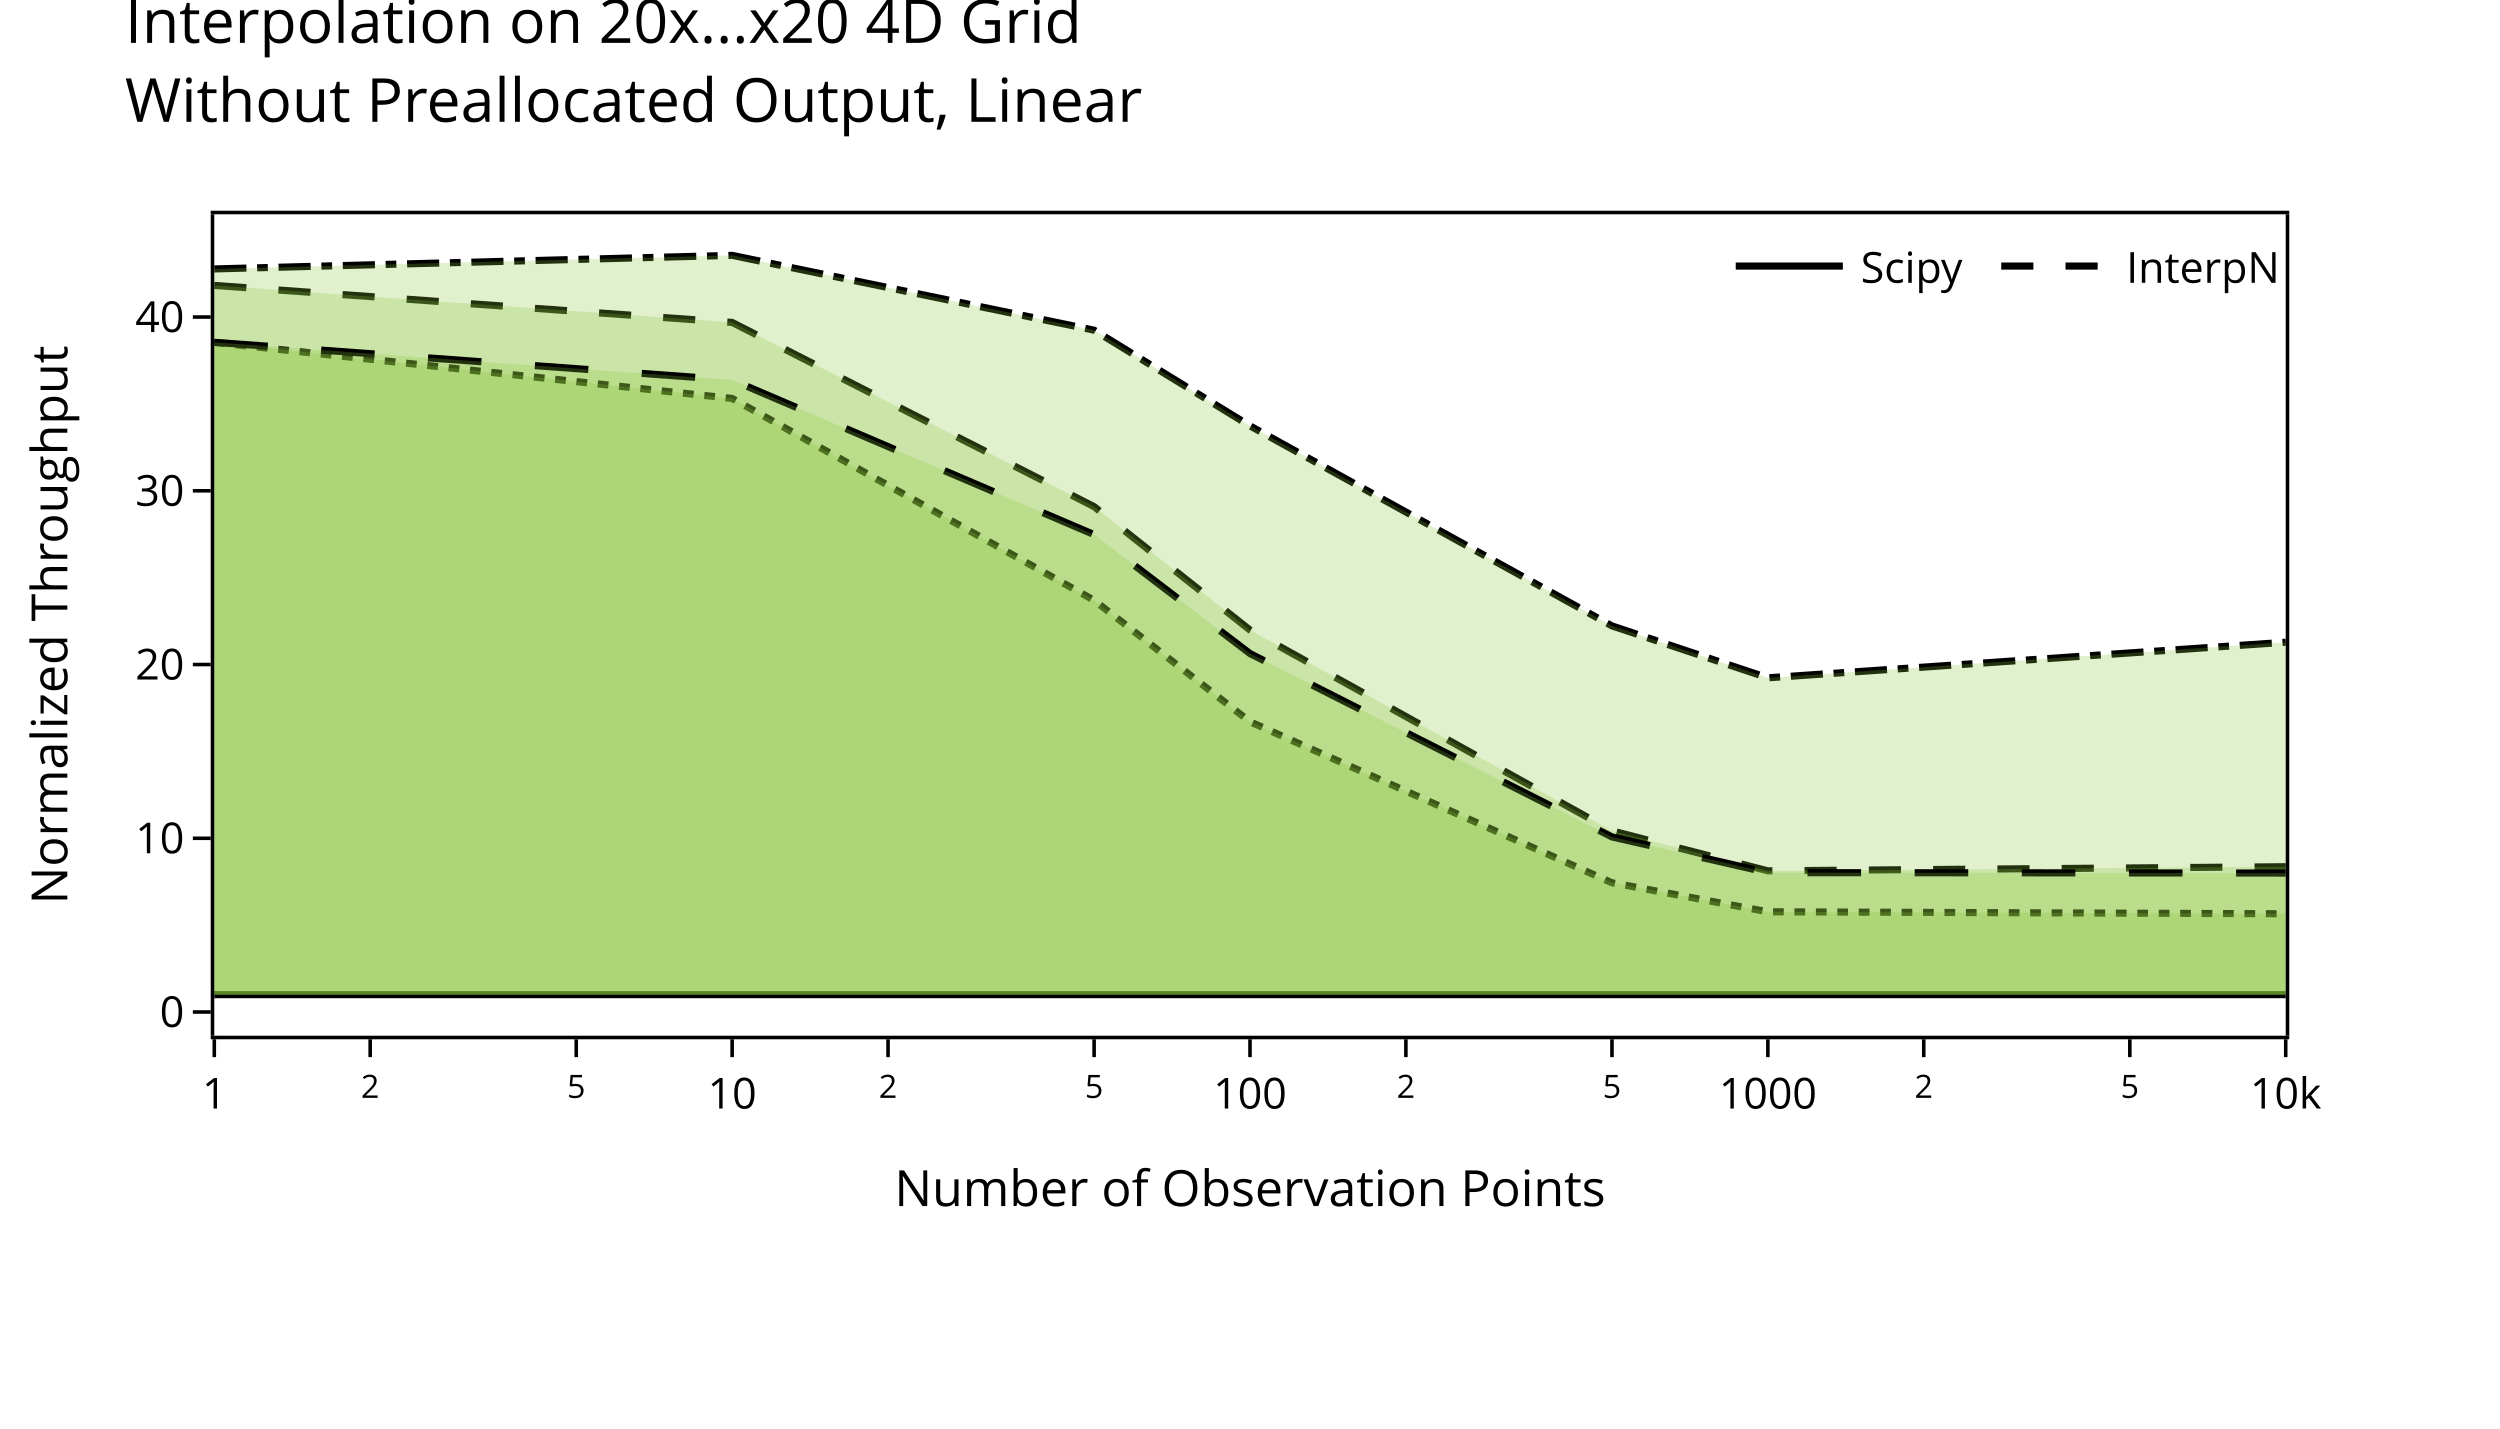
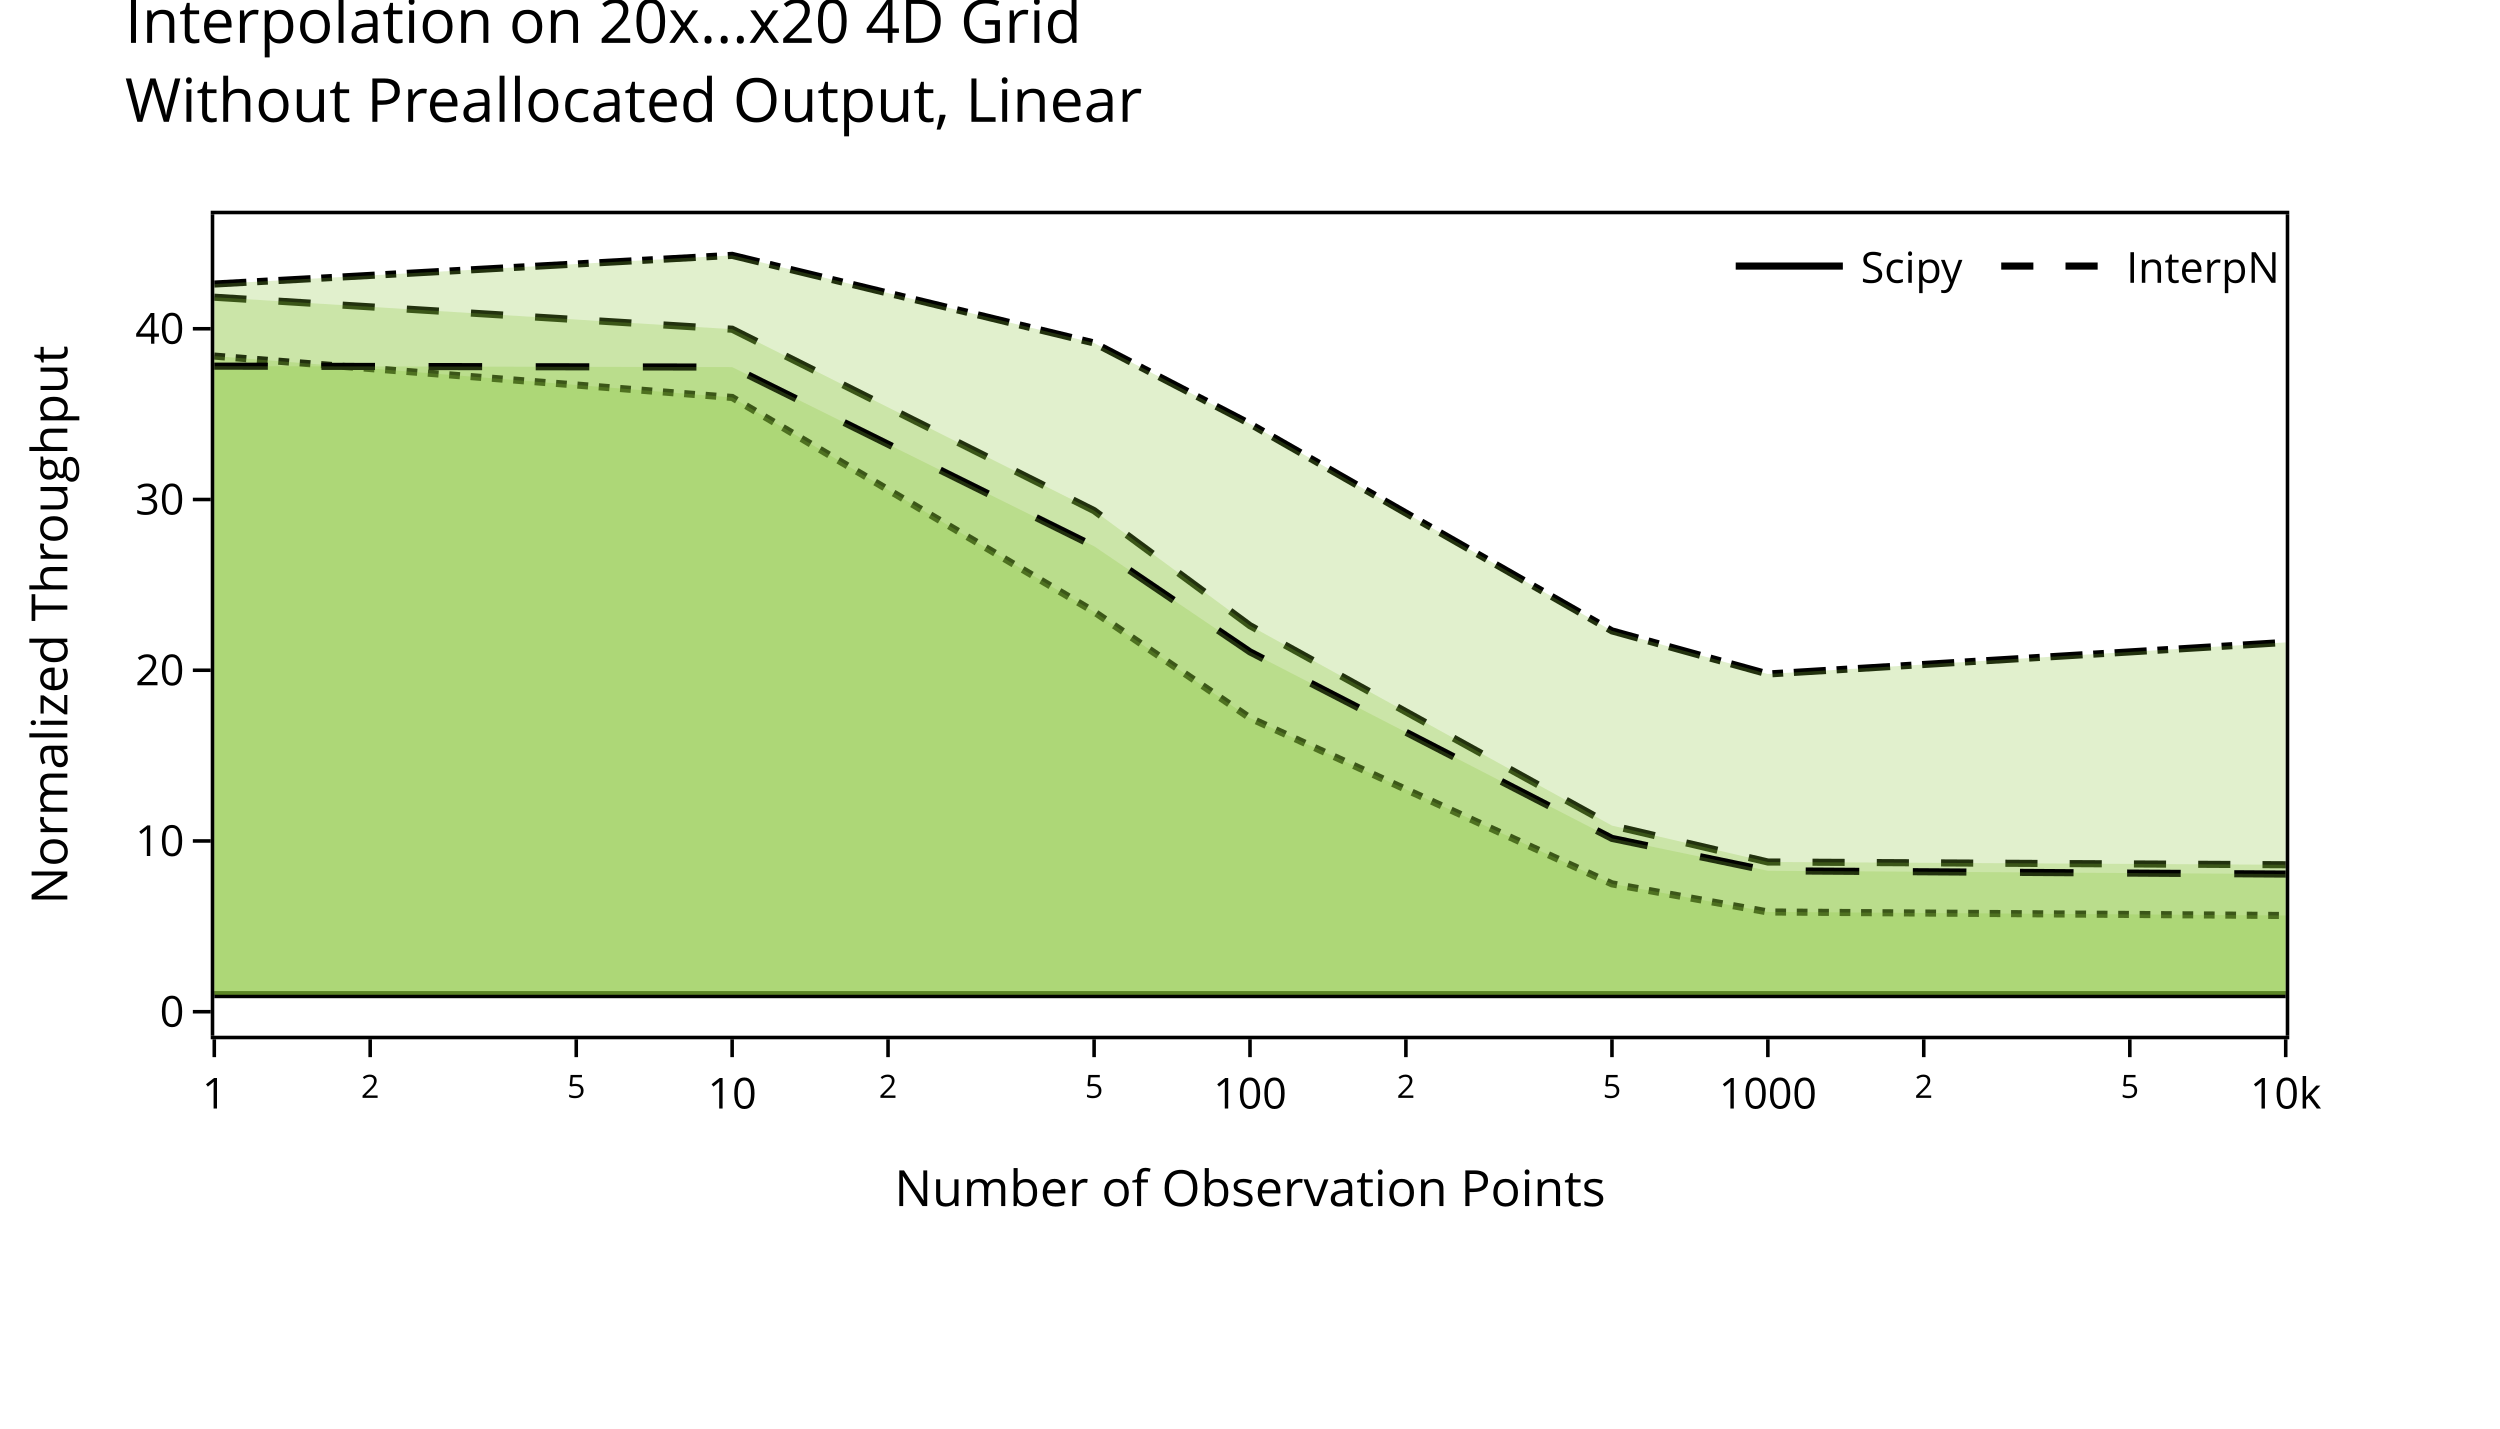
<svg xmlns="http://www.w3.org/2000/svg" class="main-svg" width="700" height="400" style="" viewBox="0 0 700 400">
  <rect x="0" y="0" width="700" height="400" style="fill: rgb(0, 0, 0); fill-opacity: 0;" />
-   <defs id="defs-a53847">
+   <defs id="defs-88a33c">
    <g class="clips">
-       <clipPath id="clipa53847xyplot" class="plotclip">
+       <clipPath id="clip88a33cxyplot" class="plotclip">
        <rect width="580" height="230" />
      </clipPath>
-       <clipPath class="axesclip" id="clipa53847x">
+       <clipPath class="axesclip" id="clip88a33cx">
        <rect x="60" y="0" width="580" height="400" />
      </clipPath>
-       <clipPath class="axesclip" id="clipa53847y">
+       <clipPath class="axesclip" id="clip88a33cy">
        <rect x="0" y="60" width="700" height="230" />
      </clipPath>
-       <clipPath class="axesclip" id="clipa53847xy">
+       <clipPath class="axesclip" id="clip88a33cxy">
        <rect x="60" y="60" width="580" height="230" />
      </clipPath>
    </g>
    <g class="gradients" />
    <g class="patterns" />
  </defs>
  <g class="bglayer">
    <rect class="bg" x="60" y="60" width="580" height="230" style="fill: rgb(0, 0, 0); fill-opacity: 0; stroke-width: 0;" />
  </g>
  <g class="layer-below">
    <g class="imagelayer" />
    <g class="shapelayer" />
  </g>
  <g class="cartesianlayer">
    <g class="subplot xy">
      <g class="layer-subplot">
        <g class="shapelayer" />
        <g class="imagelayer" />
      </g>
      <g class="minor-gridlayer">
        <g class="x" />
        <g class="y" />
      </g>
      <g class="gridlayer">
        <g class="x" />
        <g class="y" />
      </g>
      <g class="zerolinelayer" />
      <g class="layer-between">
        <g class="shapelayer" />
        <g class="imagelayer" />
      </g>
      <path class="xlines-below" />
      <path class="ylines-below" />
      <g class="overlines-below" />
      <g class="xaxislayer-below" />
      <g class="yaxislayer-below" />
      <g class="overaxes-below" />
      <g class="overplot">
-         <g class="xy" transform="translate(60,60)" clip-path="url(#clipa53847xyplot)">
+         <g class="xy" transform="translate(60,60)" clip-path="url(#clip88a33cxyplot)">
          <g class="scatterlayer mlayer">
-             <g class="trace scatter trace28c370" style="stroke-miterlimit: 2; opacity: 1;">
+             <g class="trace scatter trace1ba18f" style="stroke-miterlimit: 2; opacity: 1;">
              <g class="fills" />
              <g class="errorbars" />
              <g class="lines">
                <path class="js-line" d="M0,218.5L580,218.5" style="vector-effect: none; fill: none; stroke: rgb(0, 0, 0); stroke-opacity: 1; stroke-width: 2px; opacity: 1;" />
              </g>
              <g class="points" />
              <g class="text" />
            </g>
-             <g class="trace scatter tracedd9b68" style="stroke-miterlimit: 2; opacity: 1;">
-               <g class="fills" />
-               <g class="errorbars" />
-               <g class="lines">
-                 <path class="js-line" d="M0,19.92L145,30.28L246.35,81.86L290,116.41L391.35,172.65L435,183.83L580,182.68" style="vector-effect: none; fill: none; stroke: rgb(0, 0, 0); stroke-opacity: 1; stroke-dasharray: 9px, 9px; stroke-width: 2px; opacity: 1;" />
-               </g>
-               <g class="points" />
-               <g class="text" />
-             </g>
-             <g class="trace scatter trace154c6e" style="stroke-miterlimit: 2; opacity: 1;">
+             <g class="trace scatter tracee0e090" style="stroke-miterlimit: 2; opacity: 1;">
+               <g class="fills" />
+               <g class="errorbars" />
+               <g class="lines">
+                 <path class="js-line" d="M0,23.22L145,32.18L246.35,82.98L290,115.2L391.35,171.17L435,181.36L580,182.13" style="vector-effect: none; fill: none; stroke: rgb(0, 0, 0); stroke-opacity: 1; stroke-dasharray: 9px, 9px; stroke-width: 2px; opacity: 1;" />
+               </g>
+               <g class="points" />
+               <g class="text" />
+             </g>
+             <g class="trace scatter trace5fdc69" style="stroke-miterlimit: 2; opacity: 1;">
              <g class="fills">
                <g>
-                   <path class="js-fill" d="M0,19.92L145,30.28L246.35,81.86L290,116.41L391.35,172.65L435,183.83L580,182.68L580,218.5L435,218.5L0,218.5Z" style="fill: rgb(139, 196, 59); fill-opacity: 0.25; stroke-width: 0;" />
+                   <path class="js-fill" d="M0,23.22L145,32.18L246.35,82.98L290,115.2L391.35,171.17L435,181.36L580,182.13L580,218.5L435,218.5L0,218.5Z" style="fill: rgb(139, 196, 59); fill-opacity: 0.25; stroke-width: 0;" />
                </g>
              </g>
              <g class="errorbars" />
              <g class="lines">
-                 <path class="js-line" d="M0,19.92L145,30.28L246.35,81.86L290,116.41L391.35,172.65L435,183.83L580,182.68L580,218.5L435,218.5L0,218.5" style="vector-effect: none; fill: none; stroke: rgb(0, 204, 150); stroke-opacity: 1; stroke-width: 0px; opacity: 1;" />
-               </g>
-               <g class="points" />
-               <g class="text" />
-             </g>
-             <g class="trace scatter trace356e90" style="stroke-miterlimit: 2; opacity: 1;">
-               <g class="fills" />
-               <g class="errorbars" />
-               <g class="lines">
-                 <path class="js-line" d="M0,35.87L145,51.57L246.35,108.09L290,142.1L391.35,187.17L435,195.3L580,195.86" style="vector-effect: none; fill: none; stroke: rgb(0, 0, 0); stroke-opacity: 1; stroke-dasharray: 3px, 3px; stroke-width: 2px; opacity: 1;" />
-               </g>
-               <g class="points" />
-               <g class="text" />
-             </g>
-             <g class="trace scatter trace24ea4b" style="stroke-miterlimit: 2; opacity: 1;">
+                 <path class="js-line" d="M0,23.22L145,32.18L246.35,82.98L290,115.2L391.35,171.17L435,181.36L580,182.13L580,218.5L435,218.5L0,218.5" style="vector-effect: none; fill: none; stroke: rgb(0, 204, 150); stroke-opacity: 1; stroke-width: 0px; opacity: 1;" />
+               </g>
+               <g class="points" />
+               <g class="text" />
+             </g>
+             <g class="trace scatter trace5482e6" style="stroke-miterlimit: 2; opacity: 1;">
+               <g class="fills" />
+               <g class="errorbars" />
+               <g class="lines">
+                 <path class="js-line" d="M0,39.7L145,51.29L246.35,111.3L290,141.04L391.35,187.48L435,195.35L580,196.34" style="vector-effect: none; fill: none; stroke: rgb(0, 0, 0); stroke-opacity: 1; stroke-dasharray: 3px, 3px; stroke-width: 2px; opacity: 1;" />
+               </g>
+               <g class="points" />
+               <g class="text" />
+             </g>
+             <g class="trace scatter trace204510" style="stroke-miterlimit: 2; opacity: 1;">
              <g class="fills">
                <g>
-                   <path class="js-fill" d="M0,35.87L145,51.57L246.35,108.09L290,142.1L391.35,187.17L435,195.3L580,195.86L580,218.5L435,218.5L0,218.5Z" style="fill: rgb(139, 196, 59); fill-opacity: 0.25; stroke-width: 0;" />
+                   <path class="js-fill" d="M0,39.7L145,51.29L246.35,111.3L290,141.04L391.35,187.48L435,195.35L580,196.34L580,218.5L435,218.5L0,218.5Z" style="fill: rgb(139, 196, 59); fill-opacity: 0.25; stroke-width: 0;" />
                </g>
              </g>
              <g class="errorbars" />
              <g class="lines">
-                 <path class="js-line" d="M0,35.87L145,51.57L246.35,108.09L290,142.1L391.35,187.17L435,195.3L580,195.86L580,218.5L435,218.5L0,218.5" style="vector-effect: none; fill: none; stroke: rgb(255, 161, 90); stroke-opacity: 1; stroke-width: 0px; opacity: 1;" />
-               </g>
-               <g class="points" />
-               <g class="text" />
-             </g>
-             <g class="trace scatter trace07f73f" style="stroke-miterlimit: 2; opacity: 1;">
-               <g class="fills" />
-               <g class="errorbars" />
-               <g class="lines">
-                 <path class="js-line" d="M0,15.3L145,11.5L246.35,32.45L290,59.25L391.35,115.25L435,129.79L580,119.82" style="vector-effect: none; fill: none; stroke: rgb(0, 0, 0); stroke-opacity: 1; stroke-dasharray: 9px, 3px, 3px, 3px; stroke-width: 2px; opacity: 1;" />
-               </g>
-               <g class="points" />
-               <g class="text" />
-             </g>
-             <g class="trace scatter trace03aacb" style="stroke-miterlimit: 2; opacity: 1;">
+                 <path class="js-line" d="M0,39.7L145,51.29L246.35,111.3L290,141.04L391.35,187.48L435,195.35L580,196.34L580,218.5L435,218.5L0,218.5" style="vector-effect: none; fill: none; stroke: rgb(255, 161, 90); stroke-opacity: 1; stroke-width: 0px; opacity: 1;" />
+               </g>
+               <g class="points" />
+               <g class="text" />
+             </g>
+             <g class="trace scatter trace5d2308" style="stroke-miterlimit: 2; opacity: 1;">
+               <g class="fills" />
+               <g class="errorbars" />
+               <g class="lines">
+                 <path class="js-line" d="M0,19.53L145,11.5L246.35,36.04L290,58.68L391.35,116.65L435,128.72L580,119.87" style="vector-effect: none; fill: none; stroke: rgb(0, 0, 0); stroke-opacity: 1; stroke-dasharray: 9px, 3px, 3px, 3px; stroke-width: 2px; opacity: 1;" />
+               </g>
+               <g class="points" />
+               <g class="text" />
+             </g>
+             <g class="trace scatter traceed3ed0" style="stroke-miterlimit: 2; opacity: 1;">
              <g class="fills">
                <g>
-                   <path class="js-fill" d="M0,15.3L145,11.5L246.35,32.45L290,59.25L391.35,115.25L435,129.79L580,119.82L580,218.5L435,218.5L0,218.5Z" style="fill: rgb(139, 196, 59); fill-opacity: 0.25; stroke-width: 0;" />
+                   <path class="js-fill" d="M0,19.53L145,11.5L246.35,36.04L290,58.68L391.35,116.65L435,128.72L580,119.87L580,218.5L435,218.5L0,218.5Z" style="fill: rgb(139, 196, 59); fill-opacity: 0.25; stroke-width: 0;" />
                </g>
              </g>
              <g class="errorbars" />
              <g class="lines">
-                 <path class="js-line" d="M0,15.3L145,11.5L246.35,32.45L290,59.25L391.35,115.25L435,129.79L580,119.82L580,218.5L435,218.5L0,218.5" style="vector-effect: none; fill: none; stroke: rgb(255, 102, 146); stroke-opacity: 1; stroke-width: 0px; opacity: 1;" />
-               </g>
-               <g class="points" />
-               <g class="text" />
-             </g>
-             <g class="trace scatter tracebc646c" style="stroke-miterlimit: 2; opacity: 1;">
-               <g class="fills" />
-               <g class="errorbars" />
-               <g class="lines">
-                 <path class="js-line" d="M0,35.85L145,46.4L246.35,89.69L290,123L391.35,174.34L435,184.34L580,184.46" style="vector-effect: none; fill: none; stroke: rgb(0, 0, 0); stroke-opacity: 1; stroke-dasharray: 15px, 15px; stroke-width: 2px; opacity: 1;" />
-               </g>
-               <g class="points" />
-               <g class="text" />
-             </g>
-             <g class="trace scatter trace0536f7" style="stroke-miterlimit: 2; opacity: 1;">
+                 <path class="js-line" d="M0,19.53L145,11.5L246.35,36.04L290,58.68L391.35,116.65L435,128.72L580,119.87L580,218.5L435,218.5L0,218.5" style="vector-effect: none; fill: none; stroke: rgb(255, 102, 146); stroke-opacity: 1; stroke-width: 0px; opacity: 1;" />
+               </g>
+               <g class="points" />
+               <g class="text" />
+             </g>
+             <g class="trace scatter tracee99a43" style="stroke-miterlimit: 2; opacity: 1;">
+               <g class="fills" />
+               <g class="errorbars" />
+               <g class="lines">
+                 <path class="js-line" d="M0,42.52L145,42.79L246.35,92.96L290,122.53L391.35,174.75L435,183.82L580,184.74" style="vector-effect: none; fill: none; stroke: rgb(0, 0, 0); stroke-opacity: 1; stroke-dasharray: 15px, 15px; stroke-width: 2px; opacity: 1;" />
+               </g>
+               <g class="points" />
+               <g class="text" />
+             </g>
+             <g class="trace scatter trace71280d" style="stroke-miterlimit: 2; opacity: 1;">
              <g class="fills">
                <g>
-                   <path class="js-fill" d="M0,35.85L145,46.4L246.35,89.69L290,123L391.35,174.34L435,184.34L580,184.46L580,218.5L435,218.5L0,218.5Z" style="fill: rgb(139, 196, 59); fill-opacity: 0.25; stroke-width: 0;" />
+                   <path class="js-fill" d="M0,42.52L145,42.79L246.35,92.96L290,122.53L391.35,174.75L435,183.82L580,184.74L580,218.5L435,218.5L0,218.5Z" style="fill: rgb(139, 196, 59); fill-opacity: 0.25; stroke-width: 0;" />
                </g>
              </g>
              <g class="errorbars" />
              <g class="lines">
-                 <path class="js-line" d="M0,35.85L145,46.4L246.35,89.69L290,123L391.35,174.34L435,184.34L580,184.46L580,218.5L435,218.5L0,218.5" style="vector-effect: none; fill: none; stroke: rgb(255, 151, 255); stroke-opacity: 1; stroke-width: 0px; opacity: 1;" />
+                 <path class="js-line" d="M0,42.52L145,42.79L246.35,92.96L290,122.53L391.35,174.75L435,183.82L580,184.74L580,218.5L435,218.5L0,218.5" style="vector-effect: none; fill: none; stroke: rgb(255, 151, 255); stroke-opacity: 1; stroke-width: 0px; opacity: 1;" />
              </g>
              <g class="points" />
              <g class="text" />
            </g>
          </g>
        </g>
      </g>
      <path class="xlines-above crisp" d="M59,290.5H641M59,59.5H641" style="fill: none; stroke-width: 1px; stroke: rgb(0, 0, 0); stroke-opacity: 1;" />
      <path class="ylines-above crisp" d="M59.5,60V290M640.5,60V290" style="fill: none; stroke-width: 1px; stroke: rgb(0, 0, 0); stroke-opacity: 1;" />
      <g class="overlines-above" />
      <g class="xaxislayer-above">
        <path class="xtick ticks crisp" d="M0,291v5" transform="translate(60,0)" style="stroke: rgb(0, 0, 0); stroke-opacity: 1; stroke-width: 1px;" />
        <path class="xtick ticks crisp" d="M0,291v5" transform="translate(103.65,0)" style="stroke: rgb(0, 0, 0); stroke-opacity: 1; stroke-width: 1px;" />
        <path class="xtick ticks crisp" d="M0,291v5" transform="translate(161.35,0)" style="stroke: rgb(0, 0, 0); stroke-opacity: 1; stroke-width: 1px;" />
        <path class="xtick ticks crisp" d="M0,291v5" transform="translate(205,0)" style="stroke: rgb(0, 0, 0); stroke-opacity: 1; stroke-width: 1px;" />
        <path class="xtick ticks crisp" d="M0,291v5" transform="translate(248.65,0)" style="stroke: rgb(0, 0, 0); stroke-opacity: 1; stroke-width: 1px;" />
        <path class="xtick ticks crisp" d="M0,291v5" transform="translate(306.35,0)" style="stroke: rgb(0, 0, 0); stroke-opacity: 1; stroke-width: 1px;" />
        <path class="xtick ticks crisp" d="M0,291v5" transform="translate(350,0)" style="stroke: rgb(0, 0, 0); stroke-opacity: 1; stroke-width: 1px;" />
        <path class="xtick ticks crisp" d="M0,291v5" transform="translate(393.65,0)" style="stroke: rgb(0, 0, 0); stroke-opacity: 1; stroke-width: 1px;" />
        <path class="xtick ticks crisp" d="M0,291v5" transform="translate(451.35,0)" style="stroke: rgb(0, 0, 0); stroke-opacity: 1; stroke-width: 1px;" />
        <path class="xtick ticks crisp" d="M0,291v5" transform="translate(495,0)" style="stroke: rgb(0, 0, 0); stroke-opacity: 1; stroke-width: 1px;" />
        <path class="xtick ticks crisp" d="M0,291v5" transform="translate(538.65,0)" style="stroke: rgb(0, 0, 0); stroke-opacity: 1; stroke-width: 1px;" />
        <path class="xtick ticks crisp" d="M0,291v5" transform="translate(596.35,0)" style="stroke: rgb(0, 0, 0); stroke-opacity: 1; stroke-width: 1px;" />
        <path class="xtick ticks crisp" d="M0,291v5" transform="translate(640,0)" style="stroke: rgb(0, 0, 0); stroke-opacity: 1; stroke-width: 1px;" />
        <g class="xtick">
          <text text-anchor="middle" x="0" y="310.4" transform="translate(60,0)" style="font-family: 'Open Sans', verdana, arial, sans-serif; font-size: 12px; fill: rgb(0, 0, 0); fill-opacity: 1; white-space: pre; opacity: 1;">1</text>
        </g>
        <g class="xtick">
          <text text-anchor="middle" x="0" y="307.4" style="font-family: 'Open Sans', verdana, arial, sans-serif; font-size: 9px; fill: rgb(0, 0, 0); fill-opacity: 1; white-space: pre; opacity: 1;" transform="translate(103.65,0)">2</text>
        </g>
        <g class="xtick">
          <text text-anchor="middle" x="0" y="307.4" style="font-family: 'Open Sans', verdana, arial, sans-serif; font-size: 9px; fill: rgb(0, 0, 0); fill-opacity: 1; white-space: pre; opacity: 1;" transform="translate(161.35,0)">5</text>
        </g>
        <g class="xtick">
          <text text-anchor="middle" x="0" y="310.4" style="font-family: 'Open Sans', verdana, arial, sans-serif; font-size: 12px; fill: rgb(0, 0, 0); fill-opacity: 1; white-space: pre; opacity: 1;" transform="translate(205,0)">10</text>
        </g>
        <g class="xtick">
          <text text-anchor="middle" x="0" y="307.4" style="font-family: 'Open Sans', verdana, arial, sans-serif; font-size: 9px; fill: rgb(0, 0, 0); fill-opacity: 1; white-space: pre; opacity: 1;" transform="translate(248.65,0)">2</text>
        </g>
        <g class="xtick">
          <text text-anchor="middle" x="0" y="307.4" style="font-family: 'Open Sans', verdana, arial, sans-serif; font-size: 9px; fill: rgb(0, 0, 0); fill-opacity: 1; white-space: pre; opacity: 1;" transform="translate(306.35,0)">5</text>
        </g>
        <g class="xtick">
          <text text-anchor="middle" x="0" y="310.4" style="font-family: 'Open Sans', verdana, arial, sans-serif; font-size: 12px; fill: rgb(0, 0, 0); fill-opacity: 1; white-space: pre; opacity: 1;" transform="translate(350,0)">100</text>
        </g>
        <g class="xtick">
          <text text-anchor="middle" x="0" y="307.4" style="font-family: 'Open Sans', verdana, arial, sans-serif; font-size: 9px; fill: rgb(0, 0, 0); fill-opacity: 1; white-space: pre; opacity: 1;" transform="translate(393.65,0)">2</text>
        </g>
        <g class="xtick">
          <text text-anchor="middle" x="0" y="307.4" style="font-family: 'Open Sans', verdana, arial, sans-serif; font-size: 9px; fill: rgb(0, 0, 0); fill-opacity: 1; white-space: pre; opacity: 1;" transform="translate(451.35,0)">5</text>
        </g>
        <g class="xtick">
          <text text-anchor="middle" x="0" y="310.4" style="font-family: 'Open Sans', verdana, arial, sans-serif; font-size: 12px; fill: rgb(0, 0, 0); fill-opacity: 1; white-space: pre; opacity: 1;" transform="translate(495,0)">1000</text>
        </g>
        <g class="xtick">
          <text text-anchor="middle" x="0" y="307.4" style="font-family: 'Open Sans', verdana, arial, sans-serif; font-size: 9px; fill: rgb(0, 0, 0); fill-opacity: 1; white-space: pre; opacity: 1;" transform="translate(538.65,0)">2</text>
        </g>
        <g class="xtick">
          <text text-anchor="middle" x="0" y="307.4" style="font-family: 'Open Sans', verdana, arial, sans-serif; font-size: 9px; fill: rgb(0, 0, 0); fill-opacity: 1; white-space: pre; opacity: 1;" transform="translate(596.35,0)">5</text>
        </g>
        <g class="xtick">
          <text text-anchor="middle" x="0" y="310.4" style="font-family: 'Open Sans', verdana, arial, sans-serif; font-size: 12px; fill: rgb(0, 0, 0); fill-opacity: 1; white-space: pre; opacity: 1;" transform="translate(640,0)">10k</text>
        </g>
      </g>
      <g class="yaxislayer-above">
-         <path class="ytick ticks crisp" d="M59,0h-5" transform="translate(0,283.36)" style="stroke: rgb(0, 0, 0); stroke-opacity: 1; stroke-width: 1px;" />
-         <path class="ytick ticks crisp" d="M59,0h-5" transform="translate(0,234.72)" style="stroke: rgb(0, 0, 0); stroke-opacity: 1; stroke-width: 1px;" />
-         <path class="ytick ticks crisp" d="M59,0h-5" transform="translate(0,186.07)" style="stroke: rgb(0, 0, 0); stroke-opacity: 1; stroke-width: 1px;" />
-         <path class="ytick ticks crisp" d="M59,0h-5" transform="translate(0,137.42)" style="stroke: rgb(0, 0, 0); stroke-opacity: 1; stroke-width: 1px;" />
-         <path class="ytick ticks crisp" d="M59,0h-5" transform="translate(0,88.77)" style="stroke: rgb(0, 0, 0); stroke-opacity: 1; stroke-width: 1px;" />
-         <g class="ytick">
-           <text text-anchor="end" x="51.6" y="4.2" transform="translate(0,283.36)" style="font-family: 'Open Sans', verdana, arial, sans-serif; font-size: 12px; fill: rgb(0, 0, 0); fill-opacity: 1; white-space: pre; opacity: 1;">0</text>
-         </g>
-         <g class="ytick">
-           <text text-anchor="end" x="51.6" y="4.2" style="font-family: 'Open Sans', verdana, arial, sans-serif; font-size: 12px; fill: rgb(0, 0, 0); fill-opacity: 1; white-space: pre; opacity: 1;" transform="translate(0,234.72)">10</text>
-         </g>
-         <g class="ytick">
-           <text text-anchor="end" x="51.6" y="4.2" style="font-family: 'Open Sans', verdana, arial, sans-serif; font-size: 12px; fill: rgb(0, 0, 0); fill-opacity: 1; white-space: pre; opacity: 1;" transform="translate(0,186.07)">20</text>
-         </g>
-         <g class="ytick">
-           <text text-anchor="end" x="51.6" y="4.2" style="font-family: 'Open Sans', verdana, arial, sans-serif; font-size: 12px; fill: rgb(0, 0, 0); fill-opacity: 1; white-space: pre; opacity: 1;" transform="translate(0,137.42)">30</text>
-         </g>
-         <g class="ytick">
-           <text text-anchor="end" x="51.6" y="4.2" style="font-family: 'Open Sans', verdana, arial, sans-serif; font-size: 12px; fill: rgb(0, 0, 0); fill-opacity: 1; white-space: pre; opacity: 1;" transform="translate(0,88.77)">40</text>
+         <path class="ytick ticks crisp" d="M59,0h-5" transform="translate(0,283.28)" style="stroke: rgb(0, 0, 0); stroke-opacity: 1; stroke-width: 1px;" />
+         <path class="ytick ticks crisp" d="M59,0h-5" transform="translate(0,235.47)" style="stroke: rgb(0, 0, 0); stroke-opacity: 1; stroke-width: 1px;" />
+         <path class="ytick ticks crisp" d="M59,0h-5" transform="translate(0,187.67)" style="stroke: rgb(0, 0, 0); stroke-opacity: 1; stroke-width: 1px;" />
+         <path class="ytick ticks crisp" d="M59,0h-5" transform="translate(0,139.86)" style="stroke: rgb(0, 0, 0); stroke-opacity: 1; stroke-width: 1px;" />
+         <path class="ytick ticks crisp" d="M59,0h-5" transform="translate(0,92.05)" style="stroke: rgb(0, 0, 0); stroke-opacity: 1; stroke-width: 1px;" />
+         <g class="ytick">
+           <text text-anchor="end" x="51.6" y="4.2" transform="translate(0,283.28)" style="font-family: 'Open Sans', verdana, arial, sans-serif; font-size: 12px; fill: rgb(0, 0, 0); fill-opacity: 1; white-space: pre; opacity: 1;">0</text>
+         </g>
+         <g class="ytick">
+           <text text-anchor="end" x="51.6" y="4.2" style="font-family: 'Open Sans', verdana, arial, sans-serif; font-size: 12px; fill: rgb(0, 0, 0); fill-opacity: 1; white-space: pre; opacity: 1;" transform="translate(0,235.47)">10</text>
+         </g>
+         <g class="ytick">
+           <text text-anchor="end" x="51.6" y="4.2" style="font-family: 'Open Sans', verdana, arial, sans-serif; font-size: 12px; fill: rgb(0, 0, 0); fill-opacity: 1; white-space: pre; opacity: 1;" transform="translate(0,187.67)">20</text>
+         </g>
+         <g class="ytick">
+           <text text-anchor="end" x="51.6" y="4.2" style="font-family: 'Open Sans', verdana, arial, sans-serif; font-size: 12px; fill: rgb(0, 0, 0); fill-opacity: 1; white-space: pre; opacity: 1;" transform="translate(0,139.86)">30</text>
+         </g>
+         <g class="ytick">
+           <text text-anchor="end" x="51.6" y="4.2" style="font-family: 'Open Sans', verdana, arial, sans-serif; font-size: 12px; fill: rgb(0, 0, 0); fill-opacity: 1; white-space: pre; opacity: 1;" transform="translate(0,92.05)">40</text>
        </g>
      </g>
      <g class="overaxes-above" />
    </g>
  </g>
  <g class="polarlayer" />
  <g class="smithlayer" />
  <g class="ternarylayer" />
  <g class="geolayer" />
  <g class="funnelarealayer" />
  <g class="pielayer" />
  <g class="iciclelayer" />
  <g class="treemaplayer" />
  <g class="sunburstlayer" />
  <g class="glimages" />
-   <defs id="topdefs-a53847">
+   <defs id="topdefs-88a33c">
    <g class="clips" />
-     <clipPath id="legenda53847">
+     <clipPath id="legend88a33c">
      <rect width="159" height="29" x="0" y="0" />
    </clipPath>
  </defs>
  <g class="layer-above">
    <g class="imagelayer" />
    <g class="shapelayer" />
  </g>
  <g class="infolayer">
    <g class="legend" pointer-events="all" transform="translate(481,60)">
      <rect class="bg" shape-rendering="crispEdges" width="159" height="29" x="0" y="0" style="stroke: rgb(68, 68, 68); stroke-opacity: 1; fill: rgb(0, 0, 0); fill-opacity: 0; stroke-width: 0px;" />
-       <g class="scrollbox" transform="" clip-path="url(#legenda53847)">
+       <g class="scrollbox" transform="" clip-path="url(#legend88a33c)">
        <g class="groups">
          <g class="traces" transform="translate(0,14.5)" style="opacity: 1;">
            <text class="legendtext" text-anchor="start" x="40" y="4.68" style="font-family: 'Open Sans', verdana, arial, sans-serif; font-size: 12px; fill: rgb(0, 0, 0); fill-opacity: 1; white-space: pre;">Scipy</text>
            <g class="layers" style="opacity: 1;">
              <g class="legendfill" />
              <g class="legendlines">
                <path class="js-line" d="M5,0h30" style="fill: none; stroke: rgb(0, 0, 0); stroke-opacity: 1; stroke-width: 2px;" />
              </g>
              <g class="legendsymbols">
                <g class="legendpoints" />
              </g>
            </g>
            <rect class="legendtoggle" x="0" y="-9.5" width="71.844" height="19" style="fill: rgb(0, 0, 0); fill-opacity: 0;" />
          </g>
          <g class="traces" transform="translate(74.34375,14.5)" style="opacity: 1;">
            <text class="legendtext" text-anchor="start" x="40" y="4.68" style="font-family: 'Open Sans', verdana, arial, sans-serif; font-size: 12px; fill: rgb(0, 0, 0); fill-opacity: 1; white-space: pre;">InterpN</text>
            <g class="layers" style="opacity: 1;">
              <g class="legendfill" />
              <g class="legendlines">
                <path class="js-line" d="M5,0h30" style="fill: none; stroke: rgb(0, 0, 0); stroke-opacity: 1; stroke-dasharray: 9px, 9px; stroke-width: 2px;" />
              </g>
              <g class="legendsymbols">
                <g class="legendpoints" />
              </g>
            </g>
            <rect class="legendtoggle" x="0" y="-9.5" width="81.859" height="19" style="fill: rgb(0, 0, 0); fill-opacity: 0;" />
          </g>
        </g>
      </g>
      <rect class="scrollbar" rx="20" ry="3" width="0" height="0" x="0" y="0" style="fill: rgb(128, 139, 164); fill-opacity: 1;" />
    </g>
    <g class="g-gtitle">
      <text class="gtitle" x="35" y="12" text-anchor="start" dy="0.7em" style="opacity: 1; font-family: 'Open Sans', verdana, arial, sans-serif; font-size: 17px; fill: rgb(0, 0, 0); fill-opacity: 1; white-space: pre;">
        <tspan class="line" dy="0em" x="35" y="12">Interpolation on 20x...x20 4D Grid</tspan>
        <tspan class="line" dy="1.3em" x="35" y="12">Without Preallocated Output, Linear</tspan>
      </text>
    </g>
    <g class="g-xtitle">
      <text class="xtitle" x="350" y="337.706" text-anchor="middle" style="opacity: 1; font-family: 'Open Sans', verdana, arial, sans-serif; font-size: 14px; fill: rgb(0, 0, 0); fill-opacity: 1; white-space: pre;">Number of Observation Points</text>
    </g>
    <g class="g-ytitle">
      <text class="ytitle" transform="rotate(-90,18.85,175)" x="18.85" y="175" text-anchor="middle" style="opacity: 1; font-family: 'Open Sans', verdana, arial, sans-serif; font-size: 14px; fill: rgb(0, 0, 0); fill-opacity: 1; white-space: pre;">Normalized Throughput</text>
    </g>
  </g>
</svg>
